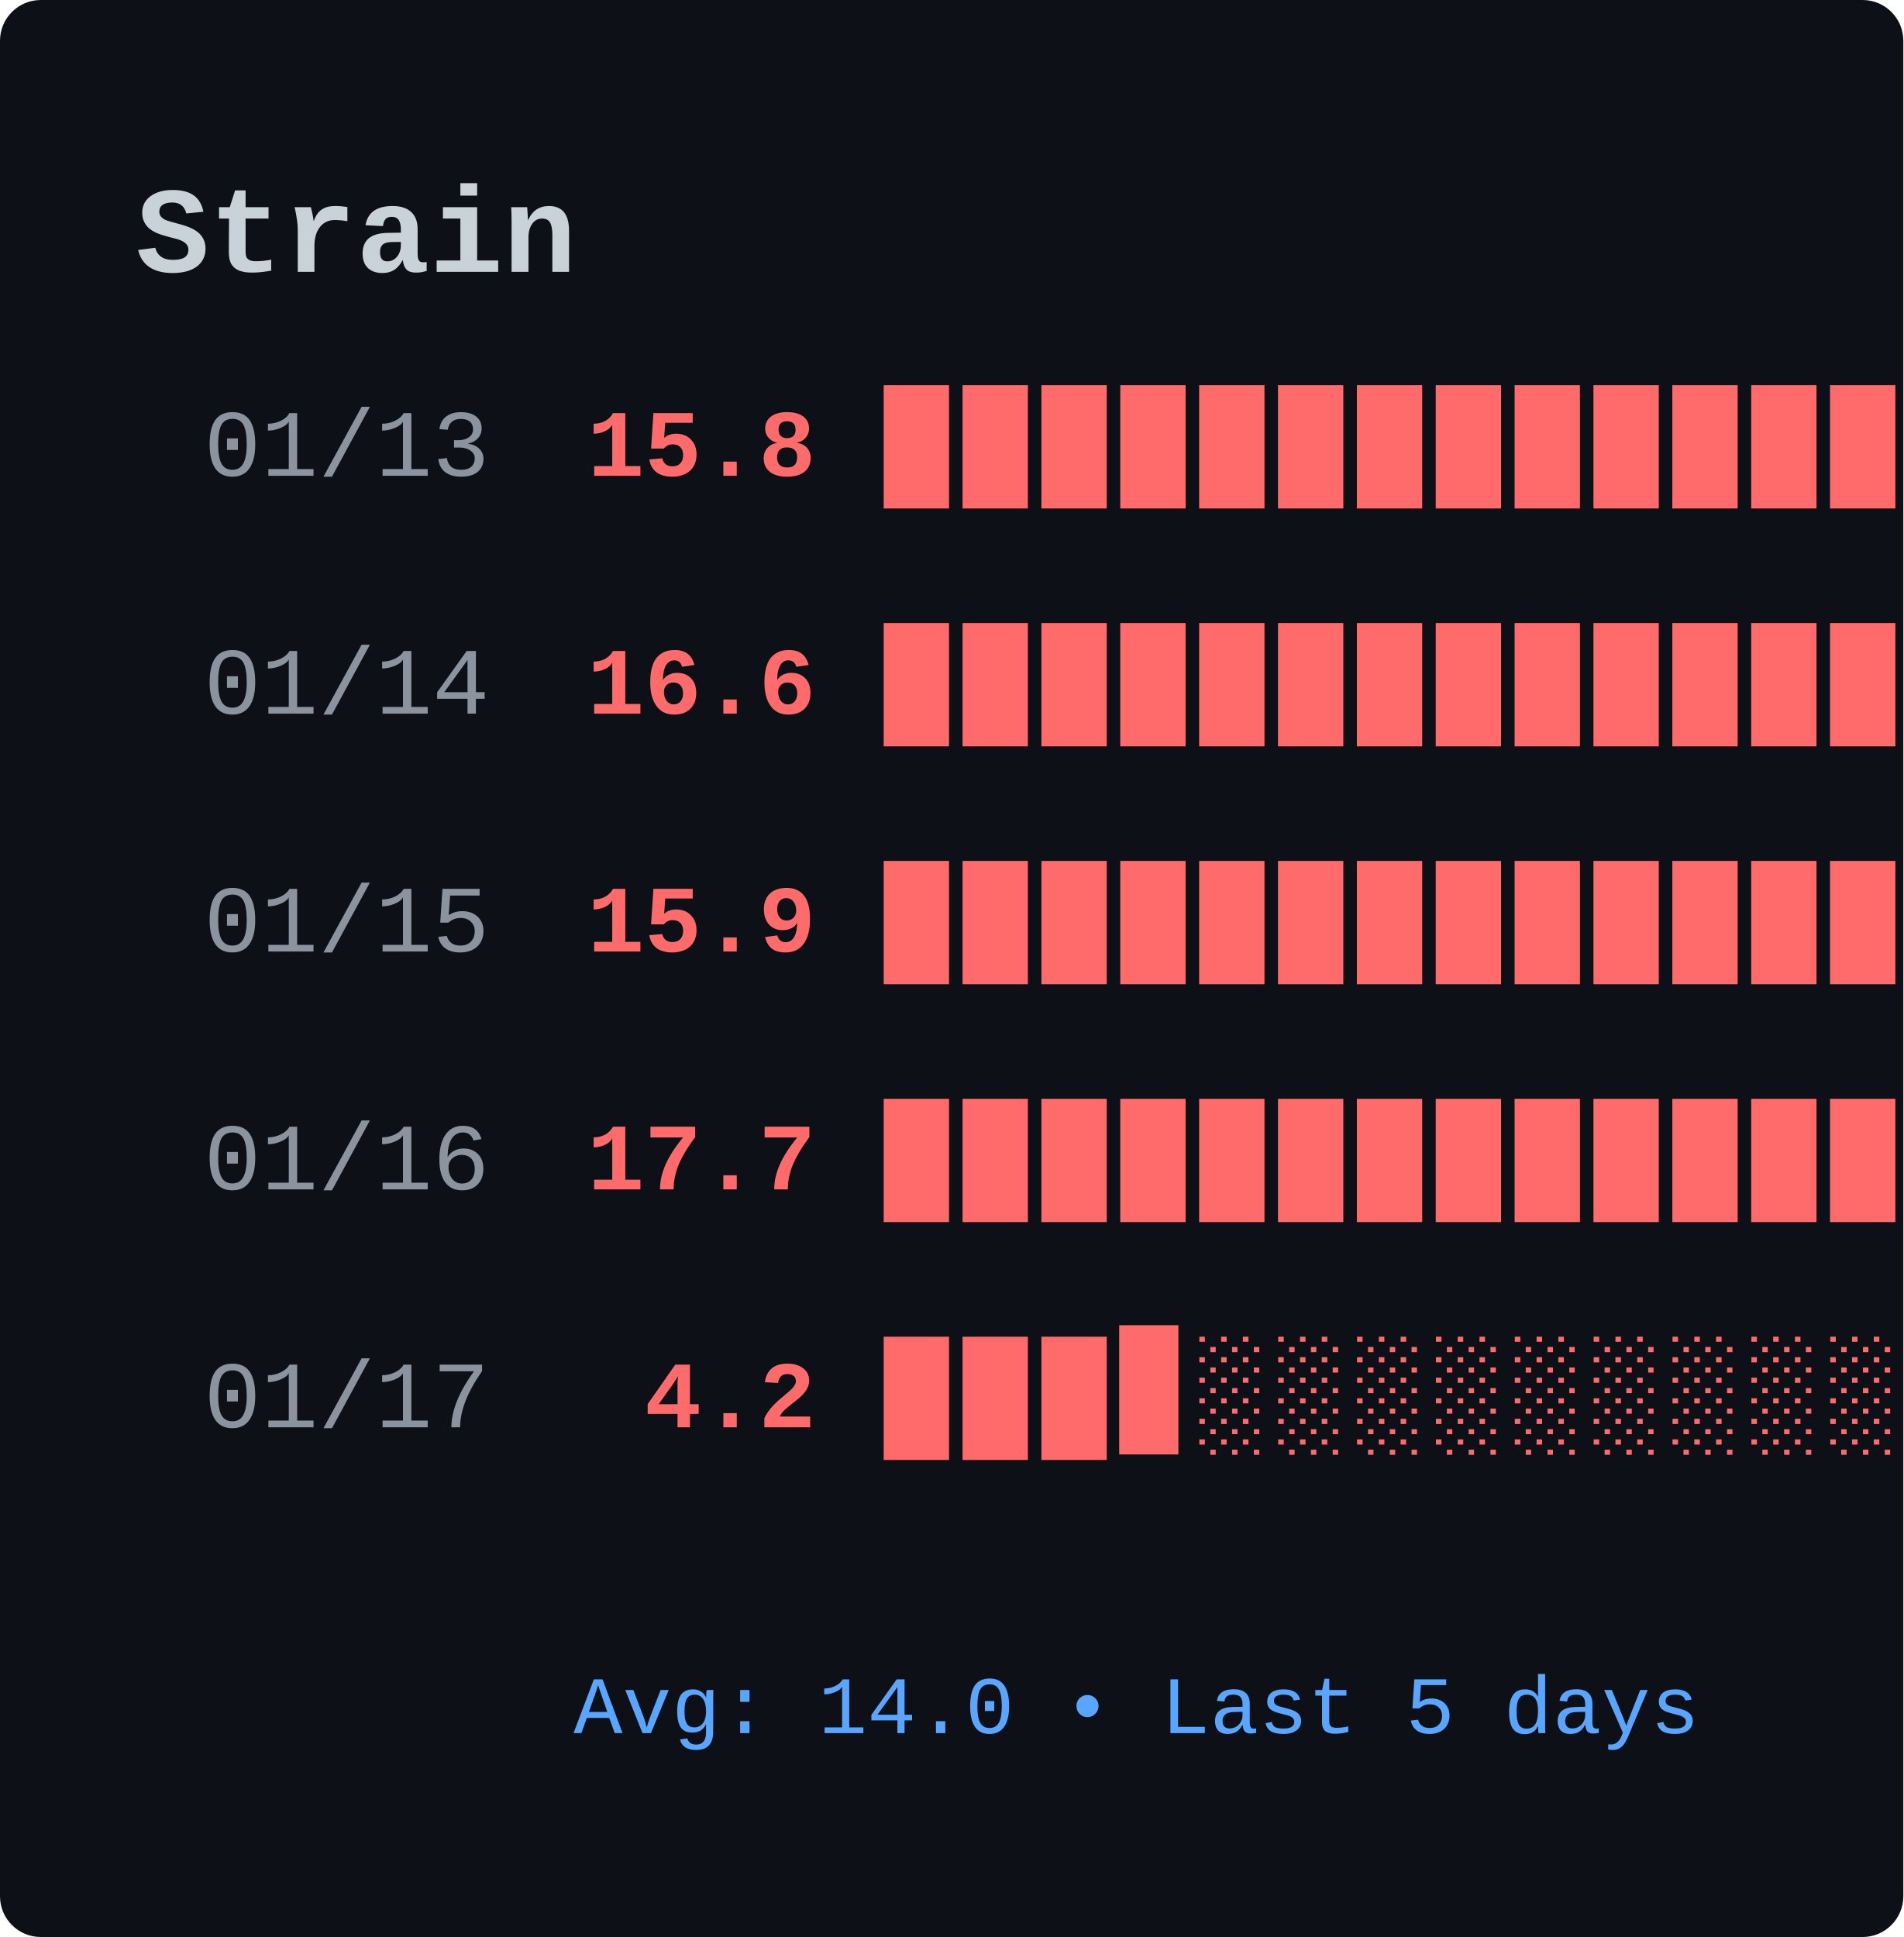
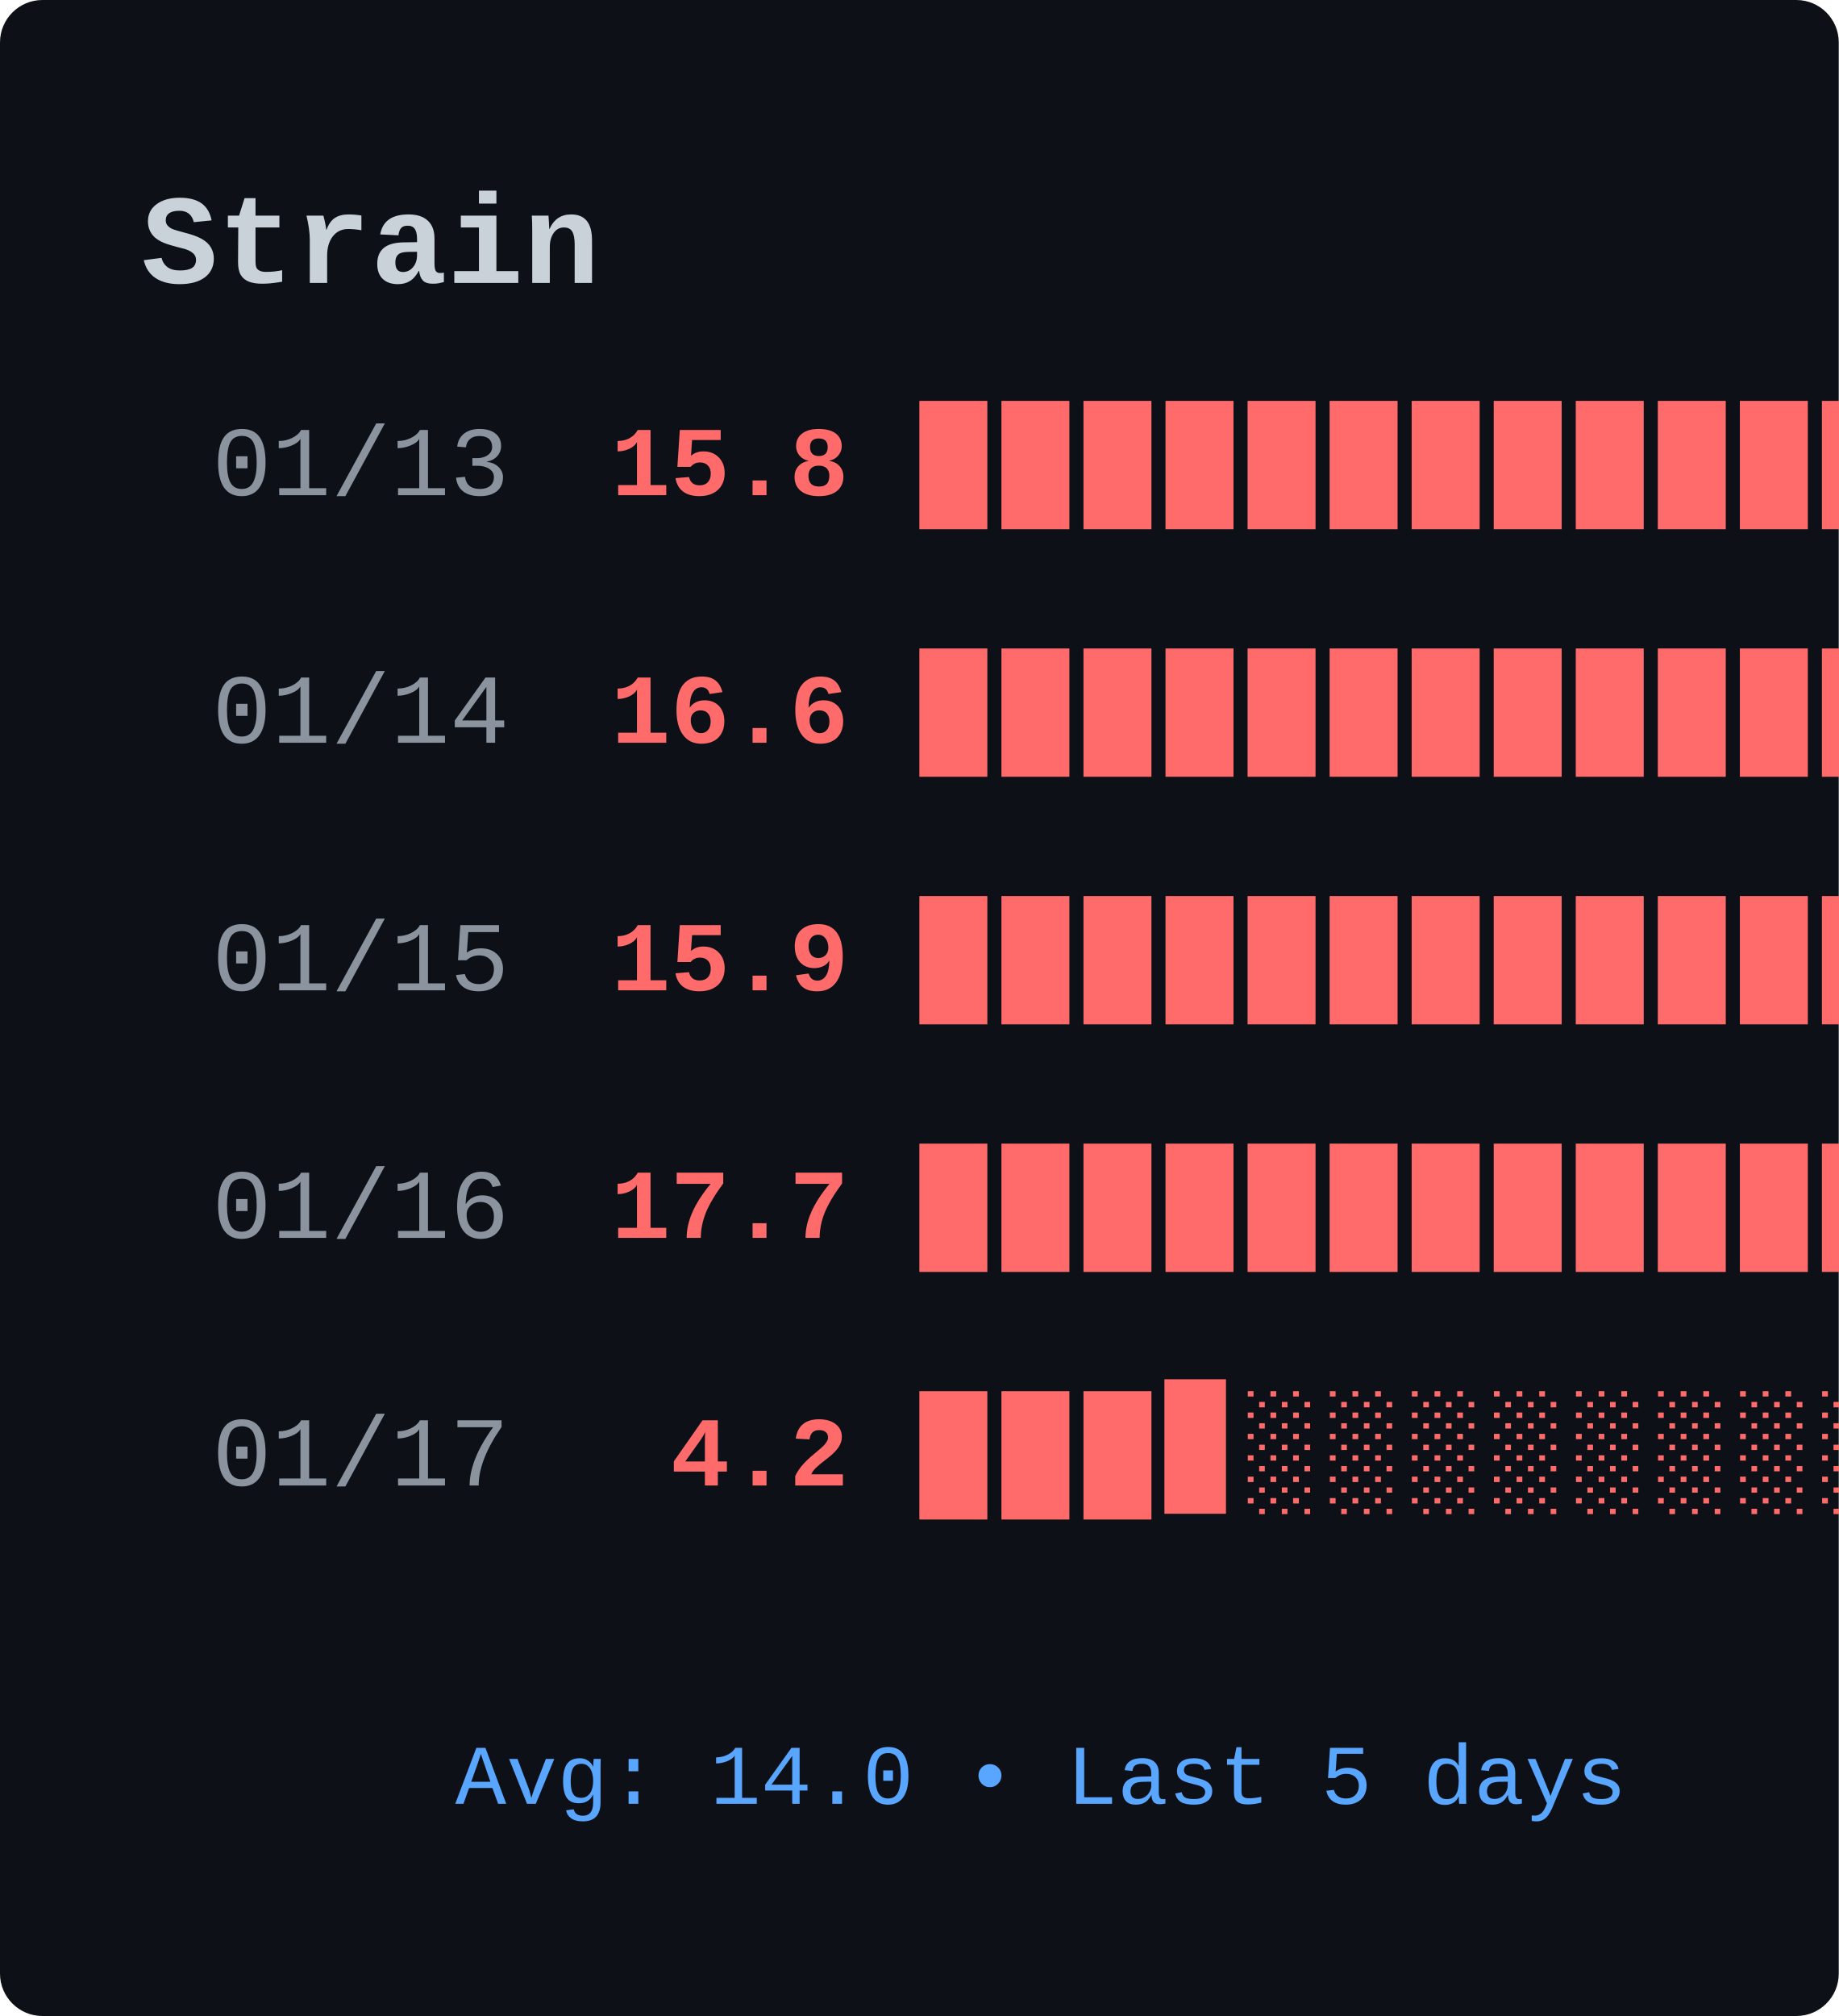
- <svg xmlns="http://www.w3.org/2000/svg" width="280" height="285">
-   <rect width="280" height="285" fill="#0d1117" rx="6" />
+ <svg xmlns="http://www.w3.org/2000/svg" width="260" height="285">
+   <rect width="260" height="285" fill="#0d1117" rx="6" />
  <text x="20" y="40" font-family="'SF Mono', 'Courier New', monospace" font-size="18" font-weight="bold" fill="#c9d1d9">
        Strain
    </text>
  <text x="30" y="70" font-family="'SF Mono', 'Courier New', monospace" font-size="14" fill="#8b949e">
        01/13
    </text>
  <text x="120" y="70" font-family="'SF Mono', 'Courier New', monospace" font-size="14" fill="#ff6b6b" font-weight="bold" text-anchor="end">
        15.8
    </text>
  <text x="130" y="70" font-family="'SF Mono', 'Courier New', monospace" font-size="16" fill="#ff6b6b" letter-spacing="2">
        ███████████████░░░░░
    </text>
  <text x="30" y="105" font-family="'SF Mono', 'Courier New', monospace" font-size="14" fill="#8b949e">
        01/14
    </text>
  <text x="120" y="105" font-family="'SF Mono', 'Courier New', monospace" font-size="14" fill="#ff6b6b" font-weight="bold" text-anchor="end">
        16.6
    </text>
  <text x="130" y="105" font-family="'SF Mono', 'Courier New', monospace" font-size="16" fill="#ff6b6b" letter-spacing="2">
        ███████████████▊░░░░
    </text>
  <text x="30" y="140" font-family="'SF Mono', 'Courier New', monospace" font-size="14" fill="#8b949e">
        01/15
    </text>
  <text x="120" y="140" font-family="'SF Mono', 'Courier New', monospace" font-size="14" fill="#ff6b6b" font-weight="bold" text-anchor="end">
        15.9
    </text>
  <text x="130" y="140" font-family="'SF Mono', 'Courier New', monospace" font-size="16" fill="#ff6b6b" letter-spacing="2">
        ███████████████▏░░░░
    </text>
  <text x="30" y="175" font-family="'SF Mono', 'Courier New', monospace" font-size="14" fill="#8b949e">
        01/16
    </text>
  <text x="120" y="175" font-family="'SF Mono', 'Courier New', monospace" font-size="14" fill="#ff6b6b" font-weight="bold" text-anchor="end">
        17.7
    </text>
  <text x="130" y="175" font-family="'SF Mono', 'Courier New', monospace" font-size="16" fill="#ff6b6b" letter-spacing="2">
        ████████████████▊░░░
    </text>
  <text x="30" y="210" font-family="'SF Mono', 'Courier New', monospace" font-size="14" fill="#8b949e">
        01/17
    </text>
  <text x="120" y="210" font-family="'SF Mono', 'Courier New', monospace" font-size="14" fill="#ff6b6b" font-weight="bold" text-anchor="end">
        4.2
    </text>
  <text x="130" y="210" font-family="'SF Mono', 'Courier New', monospace" font-size="16" fill="#ff6b6b" letter-spacing="2">
        ███▉░░░░░░░░░░░░░░░░
    </text>
-   <text x="250" y="255" font-family="'SF Mono', 'Courier New', monospace" font-size="12" fill="#58a6ff" text-anchor="end">
+   <text x="230" y="255" font-family="'SF Mono', 'Courier New', monospace" font-size="12" fill="#58a6ff" text-anchor="end">
        Avg: 14.0 • Last 5 days
    </text>
</svg>
